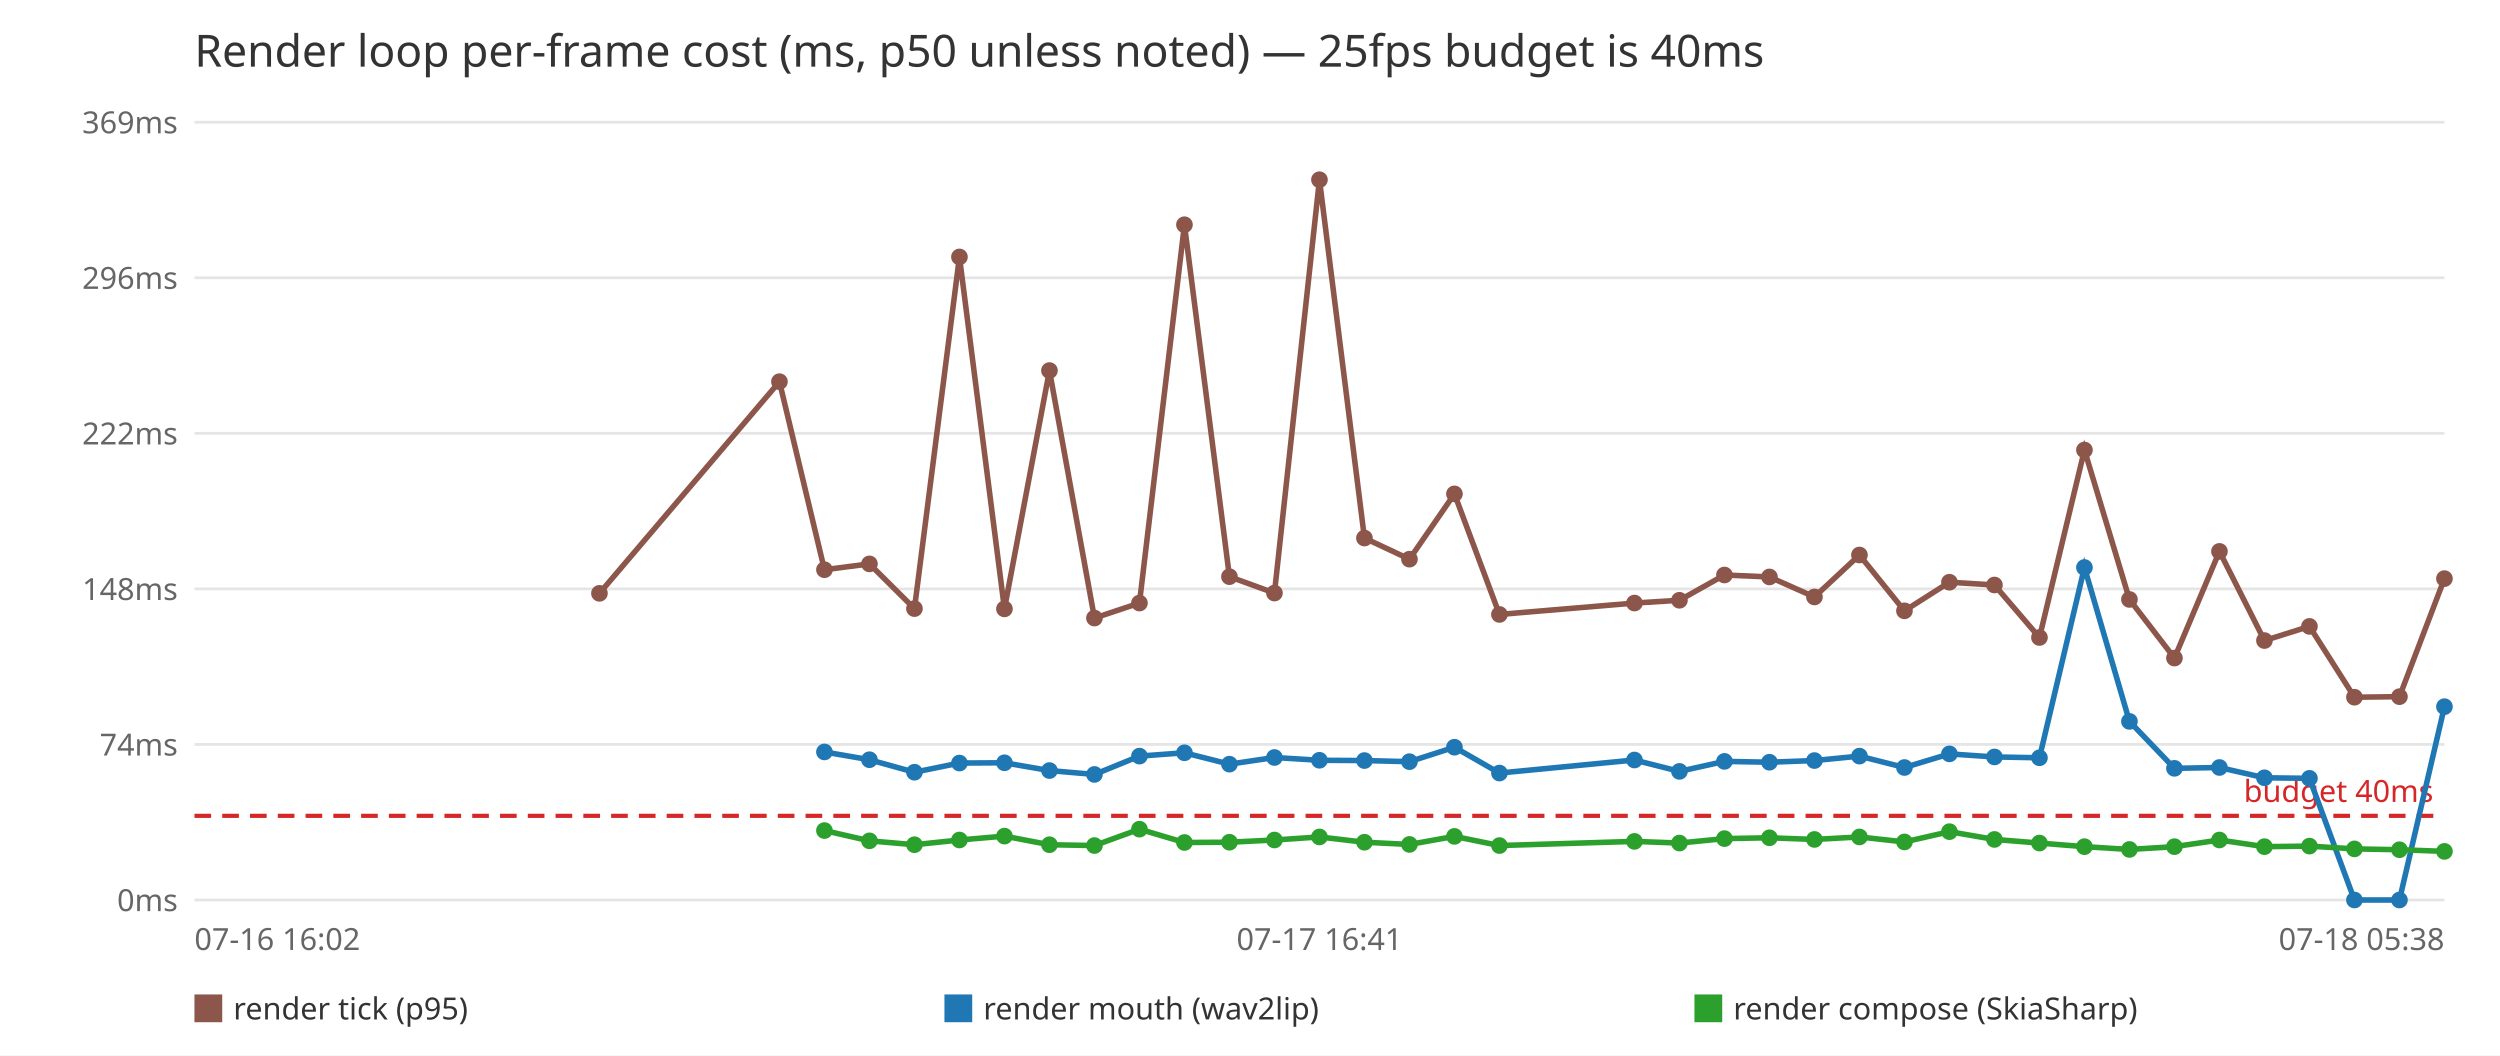
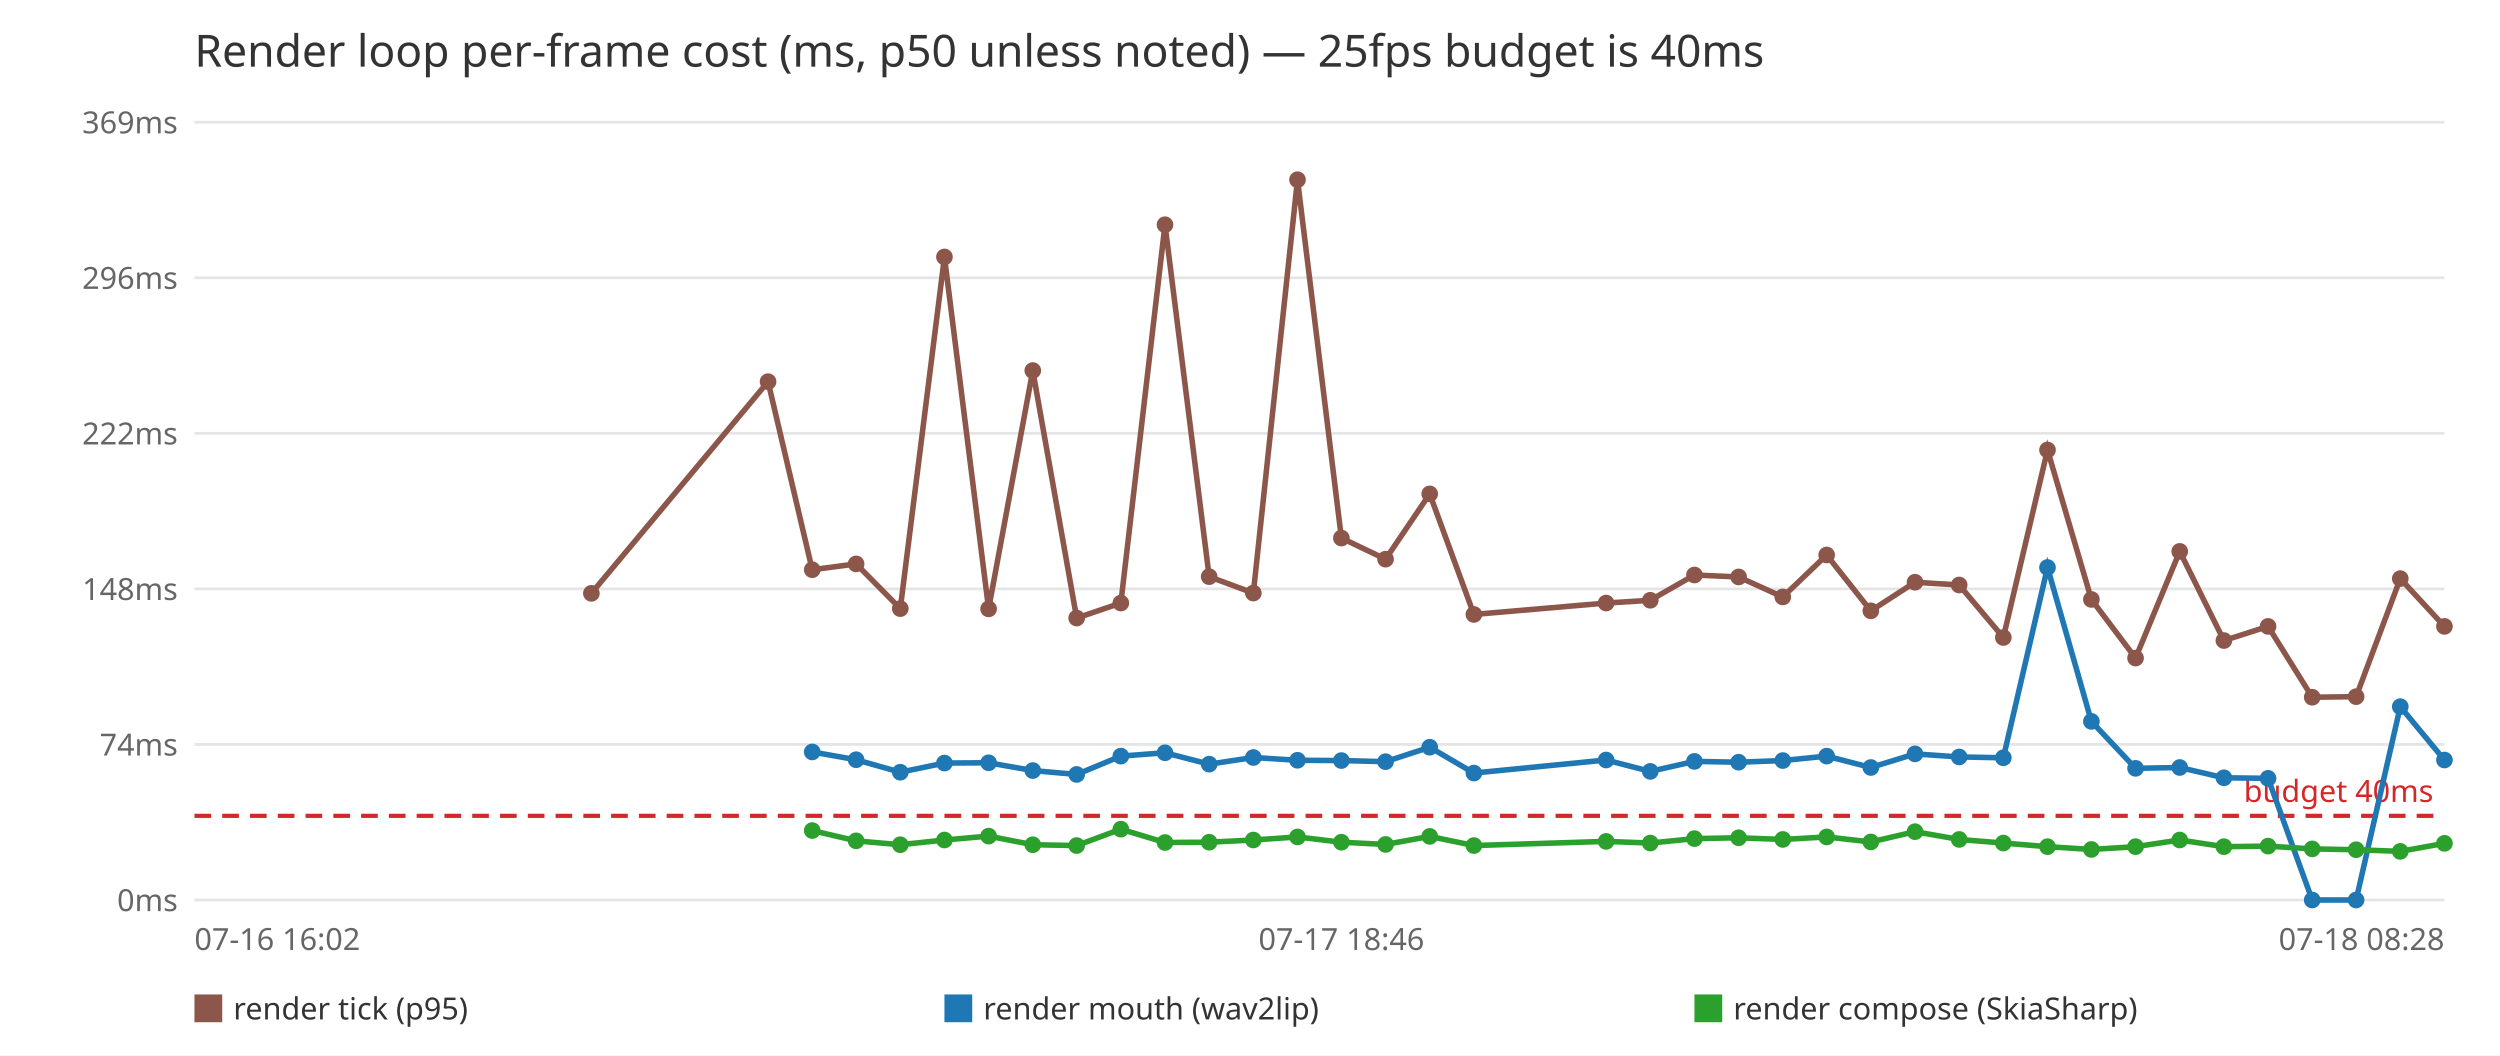
<svg xmlns="http://www.w3.org/2000/svg" width="900" height="380" viewBox="0 0 900 380" font-family="sans-serif">
  <rect width="900" height="380" fill="white" />
  <text x="70" y="24" font-size="16" fill="#333">Render loop per-frame cost (ms, p50 unless noted) — 25fps budget is 40ms</text>
  <line x1="70" y1="324.0" x2="880" y2="324.0" stroke="#e5e5e5" />
  <text x="64" y="328.0" font-size="11" fill="#666" text-anchor="end">0ms</text>
  <line x1="70" y1="268.0" x2="880" y2="268.0" stroke="#e5e5e5" />
  <text x="64" y="272.0" font-size="11" fill="#666" text-anchor="end">74ms</text>
  <line x1="70" y1="212.0" x2="880" y2="212.0" stroke="#e5e5e5" />
  <text x="64" y="216.0" font-size="11" fill="#666" text-anchor="end">148ms</text>
  <line x1="70" y1="156.0" x2="880" y2="156.0" stroke="#e5e5e5" />
  <text x="64" y="160.0" font-size="11" fill="#666" text-anchor="end">222ms</text>
  <line x1="70" y1="100.0" x2="880" y2="100.0" stroke="#e5e5e5" />
  <text x="64" y="104.0" font-size="11" fill="#666" text-anchor="end">296ms</text>
  <line x1="70" y1="44.0" x2="880" y2="44.0" stroke="#e5e5e5" />
  <text x="64" y="48.0" font-size="11" fill="#666" text-anchor="end">369ms</text>
  <line x1="70" y1="293.7" x2="880" y2="293.7" stroke="#d62728" stroke-width="1.5" stroke-dasharray="6,4" />
  <text x="876" y="288.7" font-size="11" fill="#d62728" text-anchor="end">budget 40ms</text>
  <text x="70.0" y="342" font-size="11" fill="#666" text-anchor="start">07-16 16:02</text>
-   <text x="475.0" y="342" font-size="11" fill="#666" text-anchor="middle">07-17 16:41</text>
-   <text x="880.0" y="342" font-size="11" fill="#666" text-anchor="end">07-18 05:38</text>
-   <polyline points="215.8,213.6 280.6,137.4 296.8,205.1 313.0,203.0 329.2,219.1 345.4,92.5 361.6,219.2 377.8,133.4 394.0,222.5 410.2,217.1 426.4,80.9 442.6,207.6 458.8,213.5 475.0,64.7 491.2,193.7 507.4,201.3 523.6,177.8 539.8,221.2 588.4,217.1 604.6,216.1 620.8,207.0 637.0,207.7 653.2,214.9 669.4,199.8 685.6,219.9 701.8,209.6 718.0,210.6 734.2,229.5 750.4,162.0 766.6,215.8 782.8,236.9 799.0,198.5 815.2,230.6 831.4,225.5 847.6,251.0 863.8,250.8 880.0,208.3" fill="none" stroke="#8c564b" stroke-width="2" />
-   <circle cx="215.8" cy="213.6" r="3" fill="#8c564b" />
-   <circle cx="280.6" cy="137.4" r="3" fill="#8c564b" />
-   <circle cx="296.8" cy="205.1" r="3" fill="#8c564b" />
-   <circle cx="313.0" cy="203.0" r="3" fill="#8c564b" />
-   <circle cx="329.2" cy="219.1" r="3" fill="#8c564b" />
-   <circle cx="345.4" cy="92.5" r="3" fill="#8c564b" />
-   <circle cx="361.6" cy="219.2" r="3" fill="#8c564b" />
-   <circle cx="377.8" cy="133.4" r="3" fill="#8c564b" />
-   <circle cx="394.0" cy="222.5" r="3" fill="#8c564b" />
-   <circle cx="410.2" cy="217.1" r="3" fill="#8c564b" />
-   <circle cx="426.4" cy="80.9" r="3" fill="#8c564b" />
-   <circle cx="442.6" cy="207.6" r="3" fill="#8c564b" />
-   <circle cx="458.8" cy="213.5" r="3" fill="#8c564b" />
-   <circle cx="475.0" cy="64.7" r="3" fill="#8c564b" />
-   <circle cx="491.2" cy="193.7" r="3" fill="#8c564b" />
-   <circle cx="507.4" cy="201.3" r="3" fill="#8c564b" />
-   <circle cx="523.6" cy="177.8" r="3" fill="#8c564b" />
-   <circle cx="539.8" cy="221.2" r="3" fill="#8c564b" />
-   <circle cx="588.4" cy="217.1" r="3" fill="#8c564b" />
-   <circle cx="604.6" cy="216.1" r="3" fill="#8c564b" />
-   <circle cx="620.8" cy="207.0" r="3" fill="#8c564b" />
-   <circle cx="637.0" cy="207.7" r="3" fill="#8c564b" />
-   <circle cx="653.2" cy="214.9" r="3" fill="#8c564b" />
-   <circle cx="669.4" cy="199.8" r="3" fill="#8c564b" />
-   <circle cx="685.6" cy="219.9" r="3" fill="#8c564b" />
-   <circle cx="701.8" cy="209.6" r="3" fill="#8c564b" />
-   <circle cx="718.0" cy="210.6" r="3" fill="#8c564b" />
-   <circle cx="734.2" cy="229.5" r="3" fill="#8c564b" />
-   <circle cx="750.4" cy="162.0" r="3" fill="#8c564b" />
-   <circle cx="766.6" cy="215.8" r="3" fill="#8c564b" />
-   <circle cx="782.8" cy="236.9" r="3" fill="#8c564b" />
-   <circle cx="799.0" cy="198.5" r="3" fill="#8c564b" />
-   <circle cx="815.2" cy="230.6" r="3" fill="#8c564b" />
-   <circle cx="831.4" cy="225.5" r="3" fill="#8c564b" />
-   <circle cx="847.6" cy="251.0" r="3" fill="#8c564b" />
-   <circle cx="863.8" cy="250.8" r="3" fill="#8c564b" />
-   <circle cx="880.0" cy="208.3" r="3" fill="#8c564b" />
+   <text x="482.9" y="342" font-size="11" fill="#666" text-anchor="middle">07-17 18:46</text>
+   <text x="880.0" y="342" font-size="11" fill="#666" text-anchor="end">07-18 08:28</text>
+   <polyline points="212.9,213.6 276.5,137.4 292.4,205.1 308.2,203.0 324.1,219.1 340.0,92.5 355.9,219.2 371.8,133.4 387.6,222.5 403.5,217.1 419.4,80.9 435.3,207.6 451.2,213.5 467.1,64.7 482.9,193.7 498.8,201.3 514.7,177.8 530.6,221.2 578.2,217.1 594.1,216.1 610.0,207.0 625.9,207.7 641.8,214.9 657.6,199.8 673.5,219.9 689.4,209.6 705.3,210.6 721.2,229.5 737.1,162.0 752.9,215.8 768.8,236.9 784.7,198.5 800.6,230.6 816.5,225.5 832.4,251.0 848.2,250.8 864.1,208.3 880.0,225.5" fill="none" stroke="#8c564b" stroke-width="2" />
+   <circle cx="212.9" cy="213.6" r="3" fill="#8c564b" />
+   <circle cx="276.5" cy="137.4" r="3" fill="#8c564b" />
+   <circle cx="292.4" cy="205.1" r="3" fill="#8c564b" />
+   <circle cx="308.2" cy="203.0" r="3" fill="#8c564b" />
+   <circle cx="324.1" cy="219.1" r="3" fill="#8c564b" />
+   <circle cx="340.0" cy="92.5" r="3" fill="#8c564b" />
+   <circle cx="355.9" cy="219.2" r="3" fill="#8c564b" />
+   <circle cx="371.8" cy="133.4" r="3" fill="#8c564b" />
+   <circle cx="387.6" cy="222.5" r="3" fill="#8c564b" />
+   <circle cx="403.5" cy="217.1" r="3" fill="#8c564b" />
+   <circle cx="419.4" cy="80.9" r="3" fill="#8c564b" />
+   <circle cx="435.3" cy="207.6" r="3" fill="#8c564b" />
+   <circle cx="451.2" cy="213.5" r="3" fill="#8c564b" />
+   <circle cx="467.1" cy="64.7" r="3" fill="#8c564b" />
+   <circle cx="482.9" cy="193.7" r="3" fill="#8c564b" />
+   <circle cx="498.8" cy="201.3" r="3" fill="#8c564b" />
+   <circle cx="514.7" cy="177.8" r="3" fill="#8c564b" />
+   <circle cx="530.6" cy="221.2" r="3" fill="#8c564b" />
+   <circle cx="578.2" cy="217.1" r="3" fill="#8c564b" />
+   <circle cx="594.1" cy="216.1" r="3" fill="#8c564b" />
+   <circle cx="610.0" cy="207.0" r="3" fill="#8c564b" />
+   <circle cx="625.9" cy="207.7" r="3" fill="#8c564b" />
+   <circle cx="641.8" cy="214.9" r="3" fill="#8c564b" />
+   <circle cx="657.6" cy="199.8" r="3" fill="#8c564b" />
+   <circle cx="673.5" cy="219.9" r="3" fill="#8c564b" />
+   <circle cx="689.4" cy="209.6" r="3" fill="#8c564b" />
+   <circle cx="705.3" cy="210.6" r="3" fill="#8c564b" />
+   <circle cx="721.2" cy="229.5" r="3" fill="#8c564b" />
+   <circle cx="737.1" cy="162.0" r="3" fill="#8c564b" />
+   <circle cx="752.9" cy="215.8" r="3" fill="#8c564b" />
+   <circle cx="768.8" cy="236.9" r="3" fill="#8c564b" />
+   <circle cx="784.7" cy="198.5" r="3" fill="#8c564b" />
+   <circle cx="800.6" cy="230.6" r="3" fill="#8c564b" />
+   <circle cx="816.5" cy="225.5" r="3" fill="#8c564b" />
+   <circle cx="832.4" cy="251.0" r="3" fill="#8c564b" />
+   <circle cx="848.2" cy="250.8" r="3" fill="#8c564b" />
+   <circle cx="864.1" cy="208.3" r="3" fill="#8c564b" />
+   <circle cx="880.0" cy="225.5" r="3" fill="#8c564b" />
  <rect x="70.0" y="358" width="10" height="10" fill="#8c564b" />
  <text x="84.0" y="367" font-size="11" fill="#333">render tick (p95)</text>
-   <polyline points="296.8,270.7 313.0,273.5 329.2,278.0 345.4,274.7 361.6,274.6 377.8,277.4 394.0,278.8 410.2,272.2 426.4,271.0 442.6,275.1 458.8,272.7 475.0,273.7 491.2,273.8 507.4,274.2 523.6,269.0 539.8,278.3 588.4,273.6 604.6,277.7 620.8,274.1 637.0,274.4 653.2,273.8 669.4,272.2 685.6,276.3 701.8,271.4 718.0,272.5 734.2,272.8 750.4,204.3 766.6,259.7 782.8,276.6 799.0,276.3 815.2,280.0 831.4,280.2 847.6,324.0 863.8,324.0 880.0,254.4" fill="none" stroke="#1f77b4" stroke-width="2" />
-   <circle cx="296.8" cy="270.7" r="3" fill="#1f77b4" />
-   <circle cx="313.0" cy="273.5" r="3" fill="#1f77b4" />
-   <circle cx="329.2" cy="278.0" r="3" fill="#1f77b4" />
-   <circle cx="345.4" cy="274.7" r="3" fill="#1f77b4" />
-   <circle cx="361.6" cy="274.6" r="3" fill="#1f77b4" />
-   <circle cx="377.8" cy="277.4" r="3" fill="#1f77b4" />
-   <circle cx="394.0" cy="278.8" r="3" fill="#1f77b4" />
-   <circle cx="410.2" cy="272.2" r="3" fill="#1f77b4" />
-   <circle cx="426.4" cy="271.0" r="3" fill="#1f77b4" />
-   <circle cx="442.6" cy="275.1" r="3" fill="#1f77b4" />
-   <circle cx="458.8" cy="272.7" r="3" fill="#1f77b4" />
-   <circle cx="475.0" cy="273.7" r="3" fill="#1f77b4" />
-   <circle cx="491.2" cy="273.8" r="3" fill="#1f77b4" />
-   <circle cx="507.4" cy="274.2" r="3" fill="#1f77b4" />
-   <circle cx="523.6" cy="269.0" r="3" fill="#1f77b4" />
-   <circle cx="539.8" cy="278.3" r="3" fill="#1f77b4" />
-   <circle cx="588.4" cy="273.6" r="3" fill="#1f77b4" />
-   <circle cx="604.6" cy="277.7" r="3" fill="#1f77b4" />
-   <circle cx="620.8" cy="274.1" r="3" fill="#1f77b4" />
-   <circle cx="637.0" cy="274.4" r="3" fill="#1f77b4" />
-   <circle cx="653.2" cy="273.8" r="3" fill="#1f77b4" />
-   <circle cx="669.4" cy="272.2" r="3" fill="#1f77b4" />
-   <circle cx="685.6" cy="276.3" r="3" fill="#1f77b4" />
-   <circle cx="701.8" cy="271.4" r="3" fill="#1f77b4" />
-   <circle cx="718.0" cy="272.5" r="3" fill="#1f77b4" />
-   <circle cx="734.2" cy="272.8" r="3" fill="#1f77b4" />
-   <circle cx="750.4" cy="204.3" r="3" fill="#1f77b4" />
-   <circle cx="766.6" cy="259.7" r="3" fill="#1f77b4" />
-   <circle cx="782.8" cy="276.6" r="3" fill="#1f77b4" />
-   <circle cx="799.0" cy="276.3" r="3" fill="#1f77b4" />
-   <circle cx="815.2" cy="280.0" r="3" fill="#1f77b4" />
-   <circle cx="831.4" cy="280.2" r="3" fill="#1f77b4" />
-   <circle cx="847.6" cy="324.0" r="3" fill="#1f77b4" />
-   <circle cx="863.8" cy="324.0" r="3" fill="#1f77b4" />
-   <circle cx="880.0" cy="254.4" r="3" fill="#1f77b4" />
+   <polyline points="292.4,270.7 308.2,273.5 324.1,278.0 340.0,274.7 355.9,274.6 371.8,277.4 387.6,278.8 403.5,272.2 419.4,271.0 435.3,275.1 451.2,272.7 467.1,273.7 482.9,273.8 498.8,274.2 514.7,269.0 530.6,278.3 578.2,273.6 594.1,277.7 610.0,274.1 625.9,274.4 641.8,273.8 657.6,272.2 673.5,276.3 689.4,271.4 705.3,272.5 721.2,272.8 737.1,204.3 752.9,259.7 768.8,276.6 784.7,276.3 800.6,280.0 816.5,280.2 832.4,324.0 848.2,324.0 864.1,254.4 880.0,273.6" fill="none" stroke="#1f77b4" stroke-width="2" />
+   <circle cx="292.4" cy="270.7" r="3" fill="#1f77b4" />
+   <circle cx="308.2" cy="273.5" r="3" fill="#1f77b4" />
+   <circle cx="324.1" cy="278.0" r="3" fill="#1f77b4" />
+   <circle cx="340.0" cy="274.7" r="3" fill="#1f77b4" />
+   <circle cx="355.9" cy="274.6" r="3" fill="#1f77b4" />
+   <circle cx="371.8" cy="277.4" r="3" fill="#1f77b4" />
+   <circle cx="387.6" cy="278.8" r="3" fill="#1f77b4" />
+   <circle cx="403.5" cy="272.2" r="3" fill="#1f77b4" />
+   <circle cx="419.4" cy="271.0" r="3" fill="#1f77b4" />
+   <circle cx="435.3" cy="275.1" r="3" fill="#1f77b4" />
+   <circle cx="451.2" cy="272.7" r="3" fill="#1f77b4" />
+   <circle cx="467.1" cy="273.7" r="3" fill="#1f77b4" />
+   <circle cx="482.9" cy="273.8" r="3" fill="#1f77b4" />
+   <circle cx="498.8" cy="274.2" r="3" fill="#1f77b4" />
+   <circle cx="514.7" cy="269.0" r="3" fill="#1f77b4" />
+   <circle cx="530.6" cy="278.3" r="3" fill="#1f77b4" />
+   <circle cx="578.2" cy="273.6" r="3" fill="#1f77b4" />
+   <circle cx="594.1" cy="277.7" r="3" fill="#1f77b4" />
+   <circle cx="610.0" cy="274.1" r="3" fill="#1f77b4" />
+   <circle cx="625.9" cy="274.4" r="3" fill="#1f77b4" />
+   <circle cx="641.8" cy="273.8" r="3" fill="#1f77b4" />
+   <circle cx="657.6" cy="272.2" r="3" fill="#1f77b4" />
+   <circle cx="673.5" cy="276.3" r="3" fill="#1f77b4" />
+   <circle cx="689.4" cy="271.4" r="3" fill="#1f77b4" />
+   <circle cx="705.3" cy="272.5" r="3" fill="#1f77b4" />
+   <circle cx="721.2" cy="272.8" r="3" fill="#1f77b4" />
+   <circle cx="737.1" cy="204.3" r="3" fill="#1f77b4" />
+   <circle cx="752.9" cy="259.7" r="3" fill="#1f77b4" />
+   <circle cx="768.8" cy="276.6" r="3" fill="#1f77b4" />
+   <circle cx="784.7" cy="276.3" r="3" fill="#1f77b4" />
+   <circle cx="800.6" cy="280.0" r="3" fill="#1f77b4" />
+   <circle cx="816.5" cy="280.2" r="3" fill="#1f77b4" />
+   <circle cx="832.4" cy="324.0" r="3" fill="#1f77b4" />
+   <circle cx="848.2" cy="324.0" r="3" fill="#1f77b4" />
+   <circle cx="864.1" cy="254.4" r="3" fill="#1f77b4" />
+   <circle cx="880.0" cy="273.6" r="3" fill="#1f77b4" />
  <rect x="340.0" y="358" width="10" height="10" fill="#1f77b4" />
  <text x="354.0" y="367" font-size="11" fill="#333">render mouth (wav2lip)</text>
-   <polyline points="296.8,299.0 313.0,302.7 329.2,304.1 345.4,302.4 361.6,301.0 377.8,304.1 394.0,304.4 410.2,298.5 426.4,303.3 442.6,303.2 458.8,302.4 475.0,301.3 491.2,303.2 507.4,304.0 523.6,301.1 539.8,304.4 588.4,302.9 604.6,303.5 620.8,301.9 637.0,301.6 653.2,302.2 669.4,301.3 685.6,303.1 701.8,299.4 718.0,302.2 734.2,303.5 750.4,304.8 766.6,305.8 782.8,304.8 799.0,302.4 815.2,304.8 831.4,304.6 847.6,305.6 863.8,305.9 880.0,306.5" fill="none" stroke="#2ca02c" stroke-width="2" />
-   <circle cx="296.8" cy="299.0" r="3" fill="#2ca02c" />
-   <circle cx="313.0" cy="302.7" r="3" fill="#2ca02c" />
-   <circle cx="329.2" cy="304.1" r="3" fill="#2ca02c" />
-   <circle cx="345.4" cy="302.4" r="3" fill="#2ca02c" />
-   <circle cx="361.6" cy="301.0" r="3" fill="#2ca02c" />
-   <circle cx="377.8" cy="304.1" r="3" fill="#2ca02c" />
-   <circle cx="394.0" cy="304.4" r="3" fill="#2ca02c" />
-   <circle cx="410.2" cy="298.5" r="3" fill="#2ca02c" />
-   <circle cx="426.4" cy="303.3" r="3" fill="#2ca02c" />
-   <circle cx="442.6" cy="303.2" r="3" fill="#2ca02c" />
-   <circle cx="458.8" cy="302.4" r="3" fill="#2ca02c" />
-   <circle cx="475.0" cy="301.3" r="3" fill="#2ca02c" />
-   <circle cx="491.2" cy="303.2" r="3" fill="#2ca02c" />
-   <circle cx="507.4" cy="304.0" r="3" fill="#2ca02c" />
-   <circle cx="523.6" cy="301.1" r="3" fill="#2ca02c" />
-   <circle cx="539.8" cy="304.4" r="3" fill="#2ca02c" />
-   <circle cx="588.4" cy="302.9" r="3" fill="#2ca02c" />
-   <circle cx="604.6" cy="303.5" r="3" fill="#2ca02c" />
-   <circle cx="620.8" cy="301.9" r="3" fill="#2ca02c" />
-   <circle cx="637.0" cy="301.6" r="3" fill="#2ca02c" />
-   <circle cx="653.2" cy="302.2" r="3" fill="#2ca02c" />
-   <circle cx="669.4" cy="301.3" r="3" fill="#2ca02c" />
-   <circle cx="685.6" cy="303.1" r="3" fill="#2ca02c" />
-   <circle cx="701.8" cy="299.4" r="3" fill="#2ca02c" />
-   <circle cx="718.0" cy="302.2" r="3" fill="#2ca02c" />
-   <circle cx="734.2" cy="303.5" r="3" fill="#2ca02c" />
-   <circle cx="750.4" cy="304.8" r="3" fill="#2ca02c" />
-   <circle cx="766.6" cy="305.8" r="3" fill="#2ca02c" />
-   <circle cx="782.8" cy="304.8" r="3" fill="#2ca02c" />
-   <circle cx="799.0" cy="302.4" r="3" fill="#2ca02c" />
-   <circle cx="815.2" cy="304.8" r="3" fill="#2ca02c" />
-   <circle cx="831.4" cy="304.6" r="3" fill="#2ca02c" />
-   <circle cx="847.6" cy="305.6" r="3" fill="#2ca02c" />
-   <circle cx="863.8" cy="305.9" r="3" fill="#2ca02c" />
-   <circle cx="880.0" cy="306.5" r="3" fill="#2ca02c" />
+   <polyline points="292.4,299.0 308.2,302.7 324.1,304.1 340.0,302.4 355.9,301.0 371.8,304.1 387.6,304.4 403.5,298.5 419.4,303.3 435.3,303.2 451.2,302.4 467.1,301.3 482.9,303.2 498.8,304.0 514.7,301.1 530.6,304.4 578.2,302.9 594.1,303.5 610.0,301.9 625.9,301.6 641.8,302.2 657.6,301.3 673.5,303.1 689.4,299.4 705.3,302.2 721.2,303.5 737.1,304.8 752.9,305.8 768.8,304.8 784.7,302.4 800.6,304.8 816.5,304.6 832.4,305.6 848.2,305.9 864.1,306.5 880.0,303.6" fill="none" stroke="#2ca02c" stroke-width="2" />
+   <circle cx="292.4" cy="299.0" r="3" fill="#2ca02c" />
+   <circle cx="308.2" cy="302.7" r="3" fill="#2ca02c" />
+   <circle cx="324.1" cy="304.1" r="3" fill="#2ca02c" />
+   <circle cx="340.0" cy="302.4" r="3" fill="#2ca02c" />
+   <circle cx="355.9" cy="301.0" r="3" fill="#2ca02c" />
+   <circle cx="371.8" cy="304.1" r="3" fill="#2ca02c" />
+   <circle cx="387.6" cy="304.4" r="3" fill="#2ca02c" />
+   <circle cx="403.5" cy="298.5" r="3" fill="#2ca02c" />
+   <circle cx="419.4" cy="303.3" r="3" fill="#2ca02c" />
+   <circle cx="435.3" cy="303.2" r="3" fill="#2ca02c" />
+   <circle cx="451.2" cy="302.4" r="3" fill="#2ca02c" />
+   <circle cx="467.1" cy="301.3" r="3" fill="#2ca02c" />
+   <circle cx="482.9" cy="303.2" r="3" fill="#2ca02c" />
+   <circle cx="498.8" cy="304.0" r="3" fill="#2ca02c" />
+   <circle cx="514.7" cy="301.1" r="3" fill="#2ca02c" />
+   <circle cx="530.6" cy="304.4" r="3" fill="#2ca02c" />
+   <circle cx="578.2" cy="302.9" r="3" fill="#2ca02c" />
+   <circle cx="594.1" cy="303.5" r="3" fill="#2ca02c" />
+   <circle cx="610.0" cy="301.9" r="3" fill="#2ca02c" />
+   <circle cx="625.9" cy="301.6" r="3" fill="#2ca02c" />
+   <circle cx="641.8" cy="302.2" r="3" fill="#2ca02c" />
+   <circle cx="657.6" cy="301.3" r="3" fill="#2ca02c" />
+   <circle cx="673.5" cy="303.1" r="3" fill="#2ca02c" />
+   <circle cx="689.4" cy="299.4" r="3" fill="#2ca02c" />
+   <circle cx="705.3" cy="302.2" r="3" fill="#2ca02c" />
+   <circle cx="721.2" cy="303.5" r="3" fill="#2ca02c" />
+   <circle cx="737.1" cy="304.8" r="3" fill="#2ca02c" />
+   <circle cx="752.9" cy="305.8" r="3" fill="#2ca02c" />
+   <circle cx="768.8" cy="304.8" r="3" fill="#2ca02c" />
+   <circle cx="784.7" cy="302.4" r="3" fill="#2ca02c" />
+   <circle cx="800.6" cy="304.8" r="3" fill="#2ca02c" />
+   <circle cx="816.5" cy="304.6" r="3" fill="#2ca02c" />
+   <circle cx="832.4" cy="305.6" r="3" fill="#2ca02c" />
+   <circle cx="848.2" cy="305.9" r="3" fill="#2ca02c" />
+   <circle cx="864.1" cy="306.5" r="3" fill="#2ca02c" />
+   <circle cx="880.0" cy="303.6" r="3" fill="#2ca02c" />
  <rect x="610.0" y="358" width="10" height="10" fill="#2ca02c" />
  <text x="624.0" y="367" font-size="11" fill="#333">render compose (SkiaSharp)</text>
</svg>
